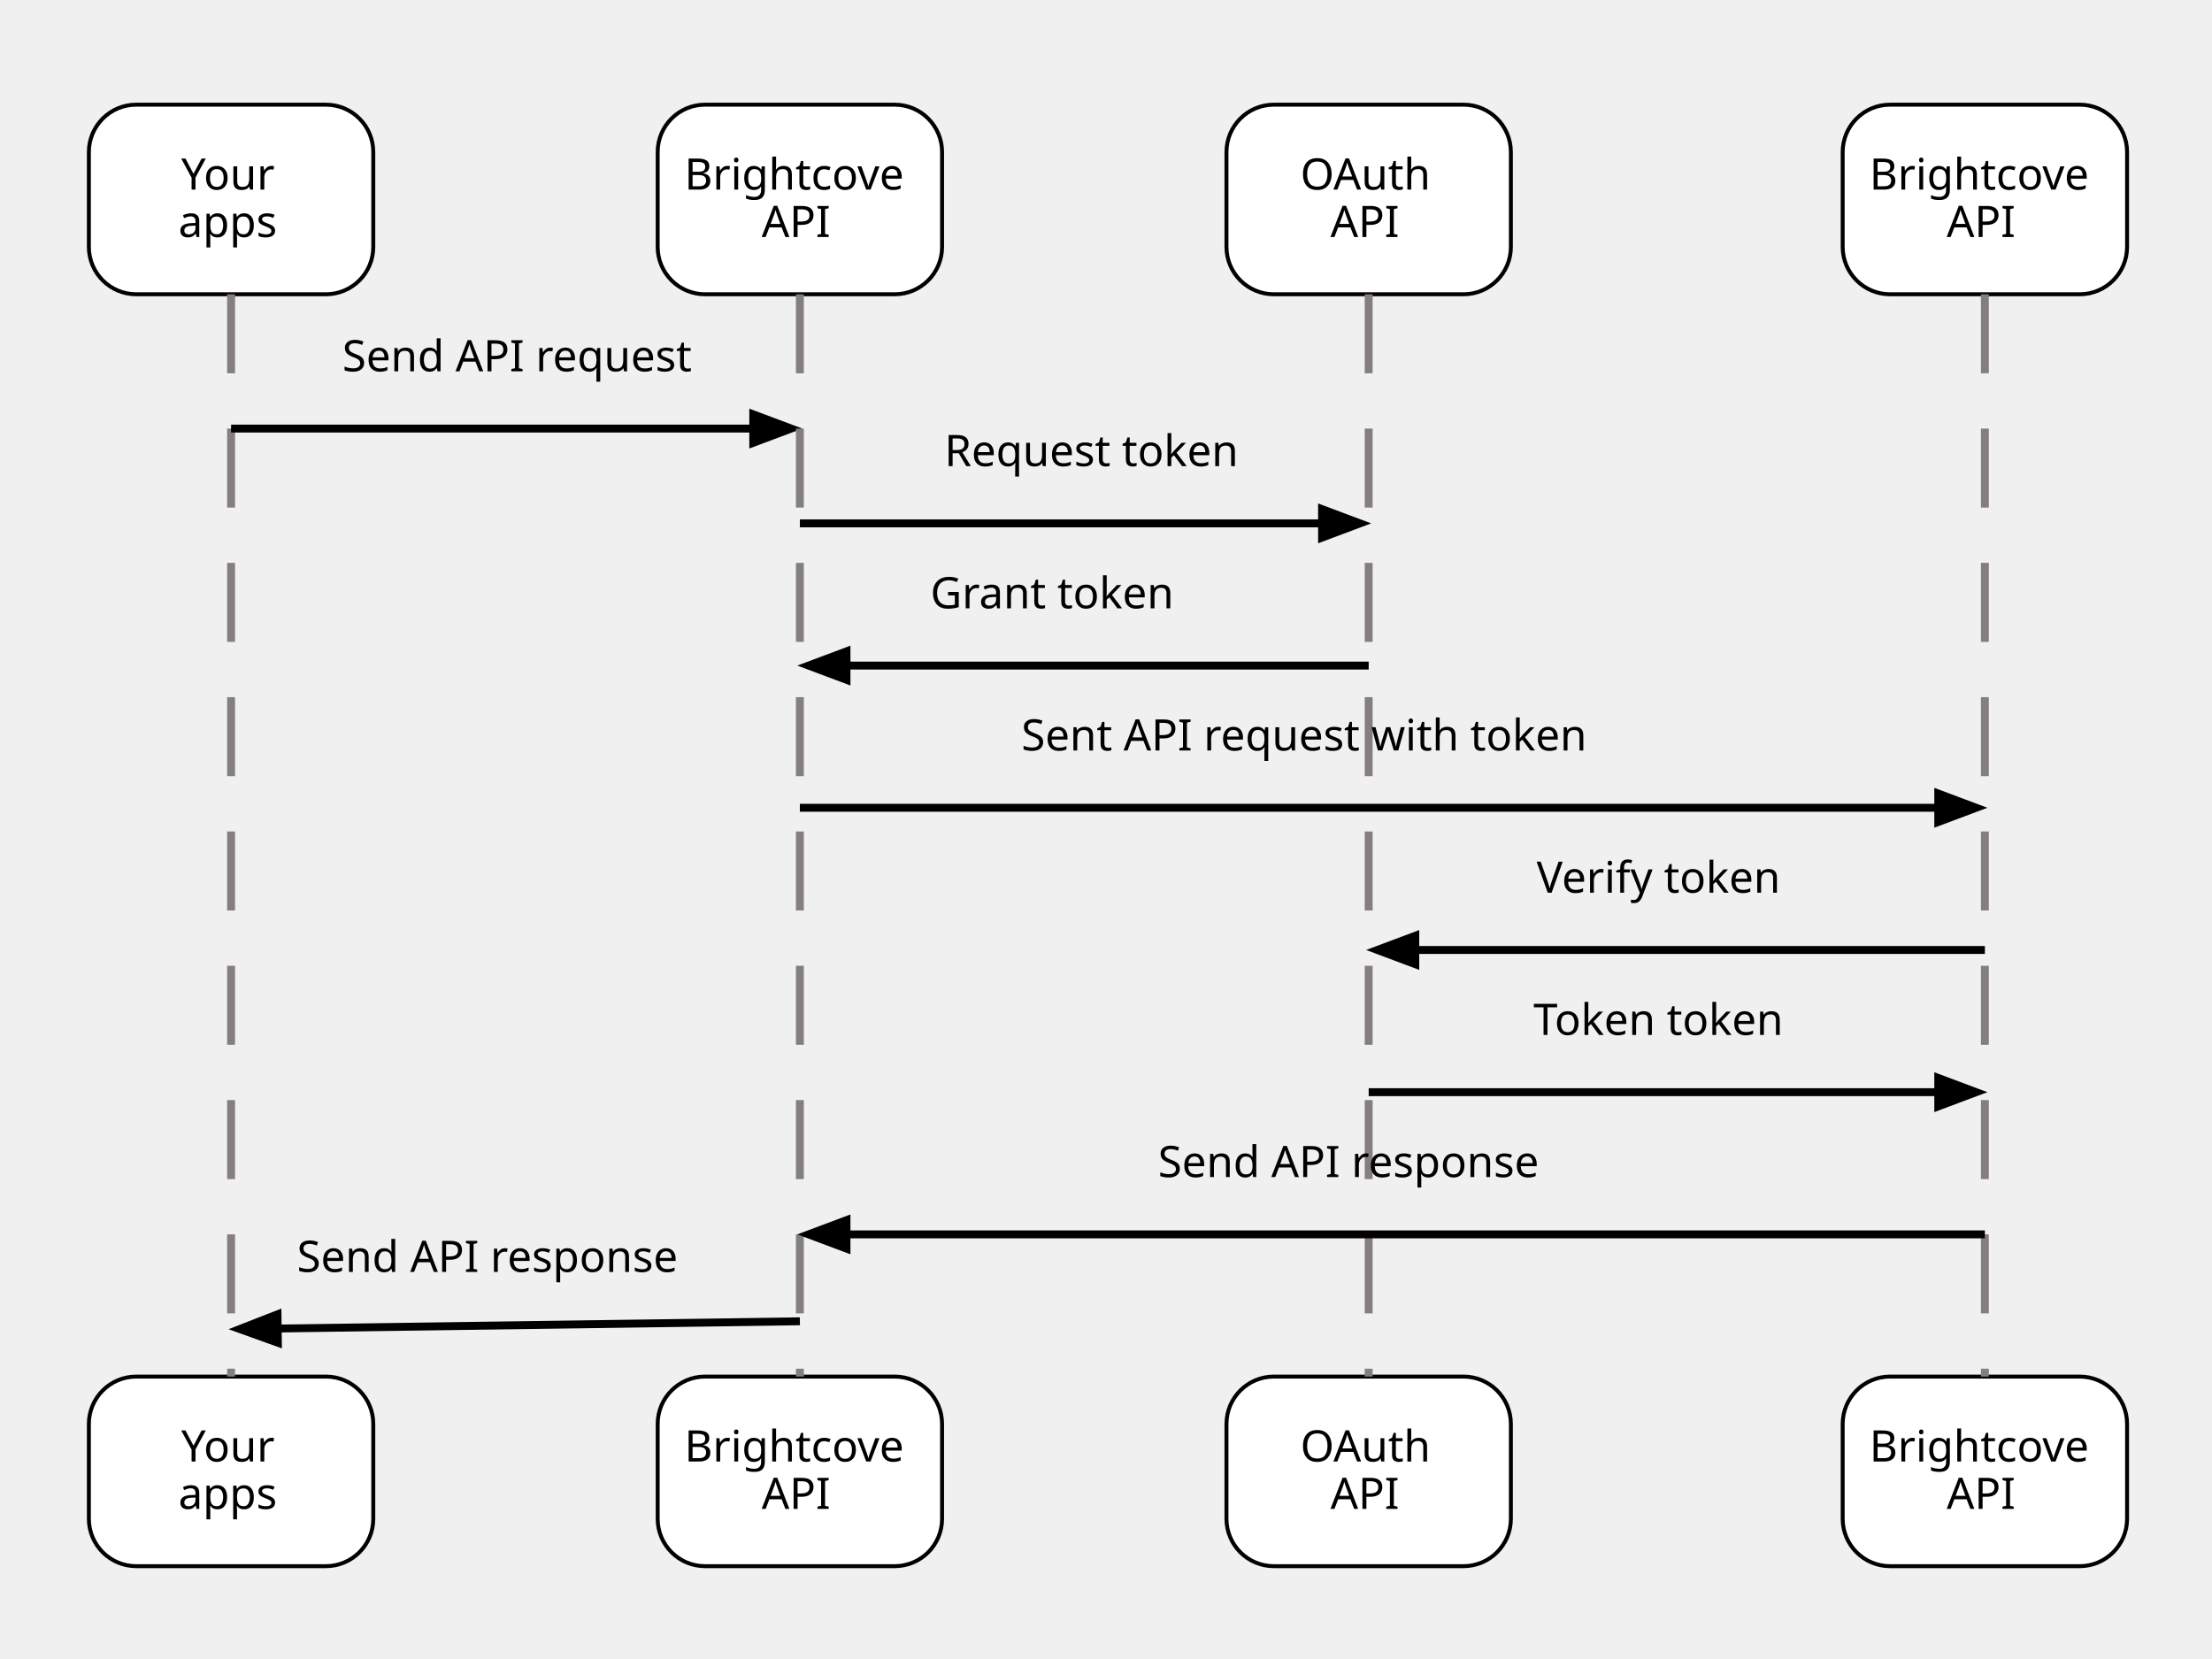
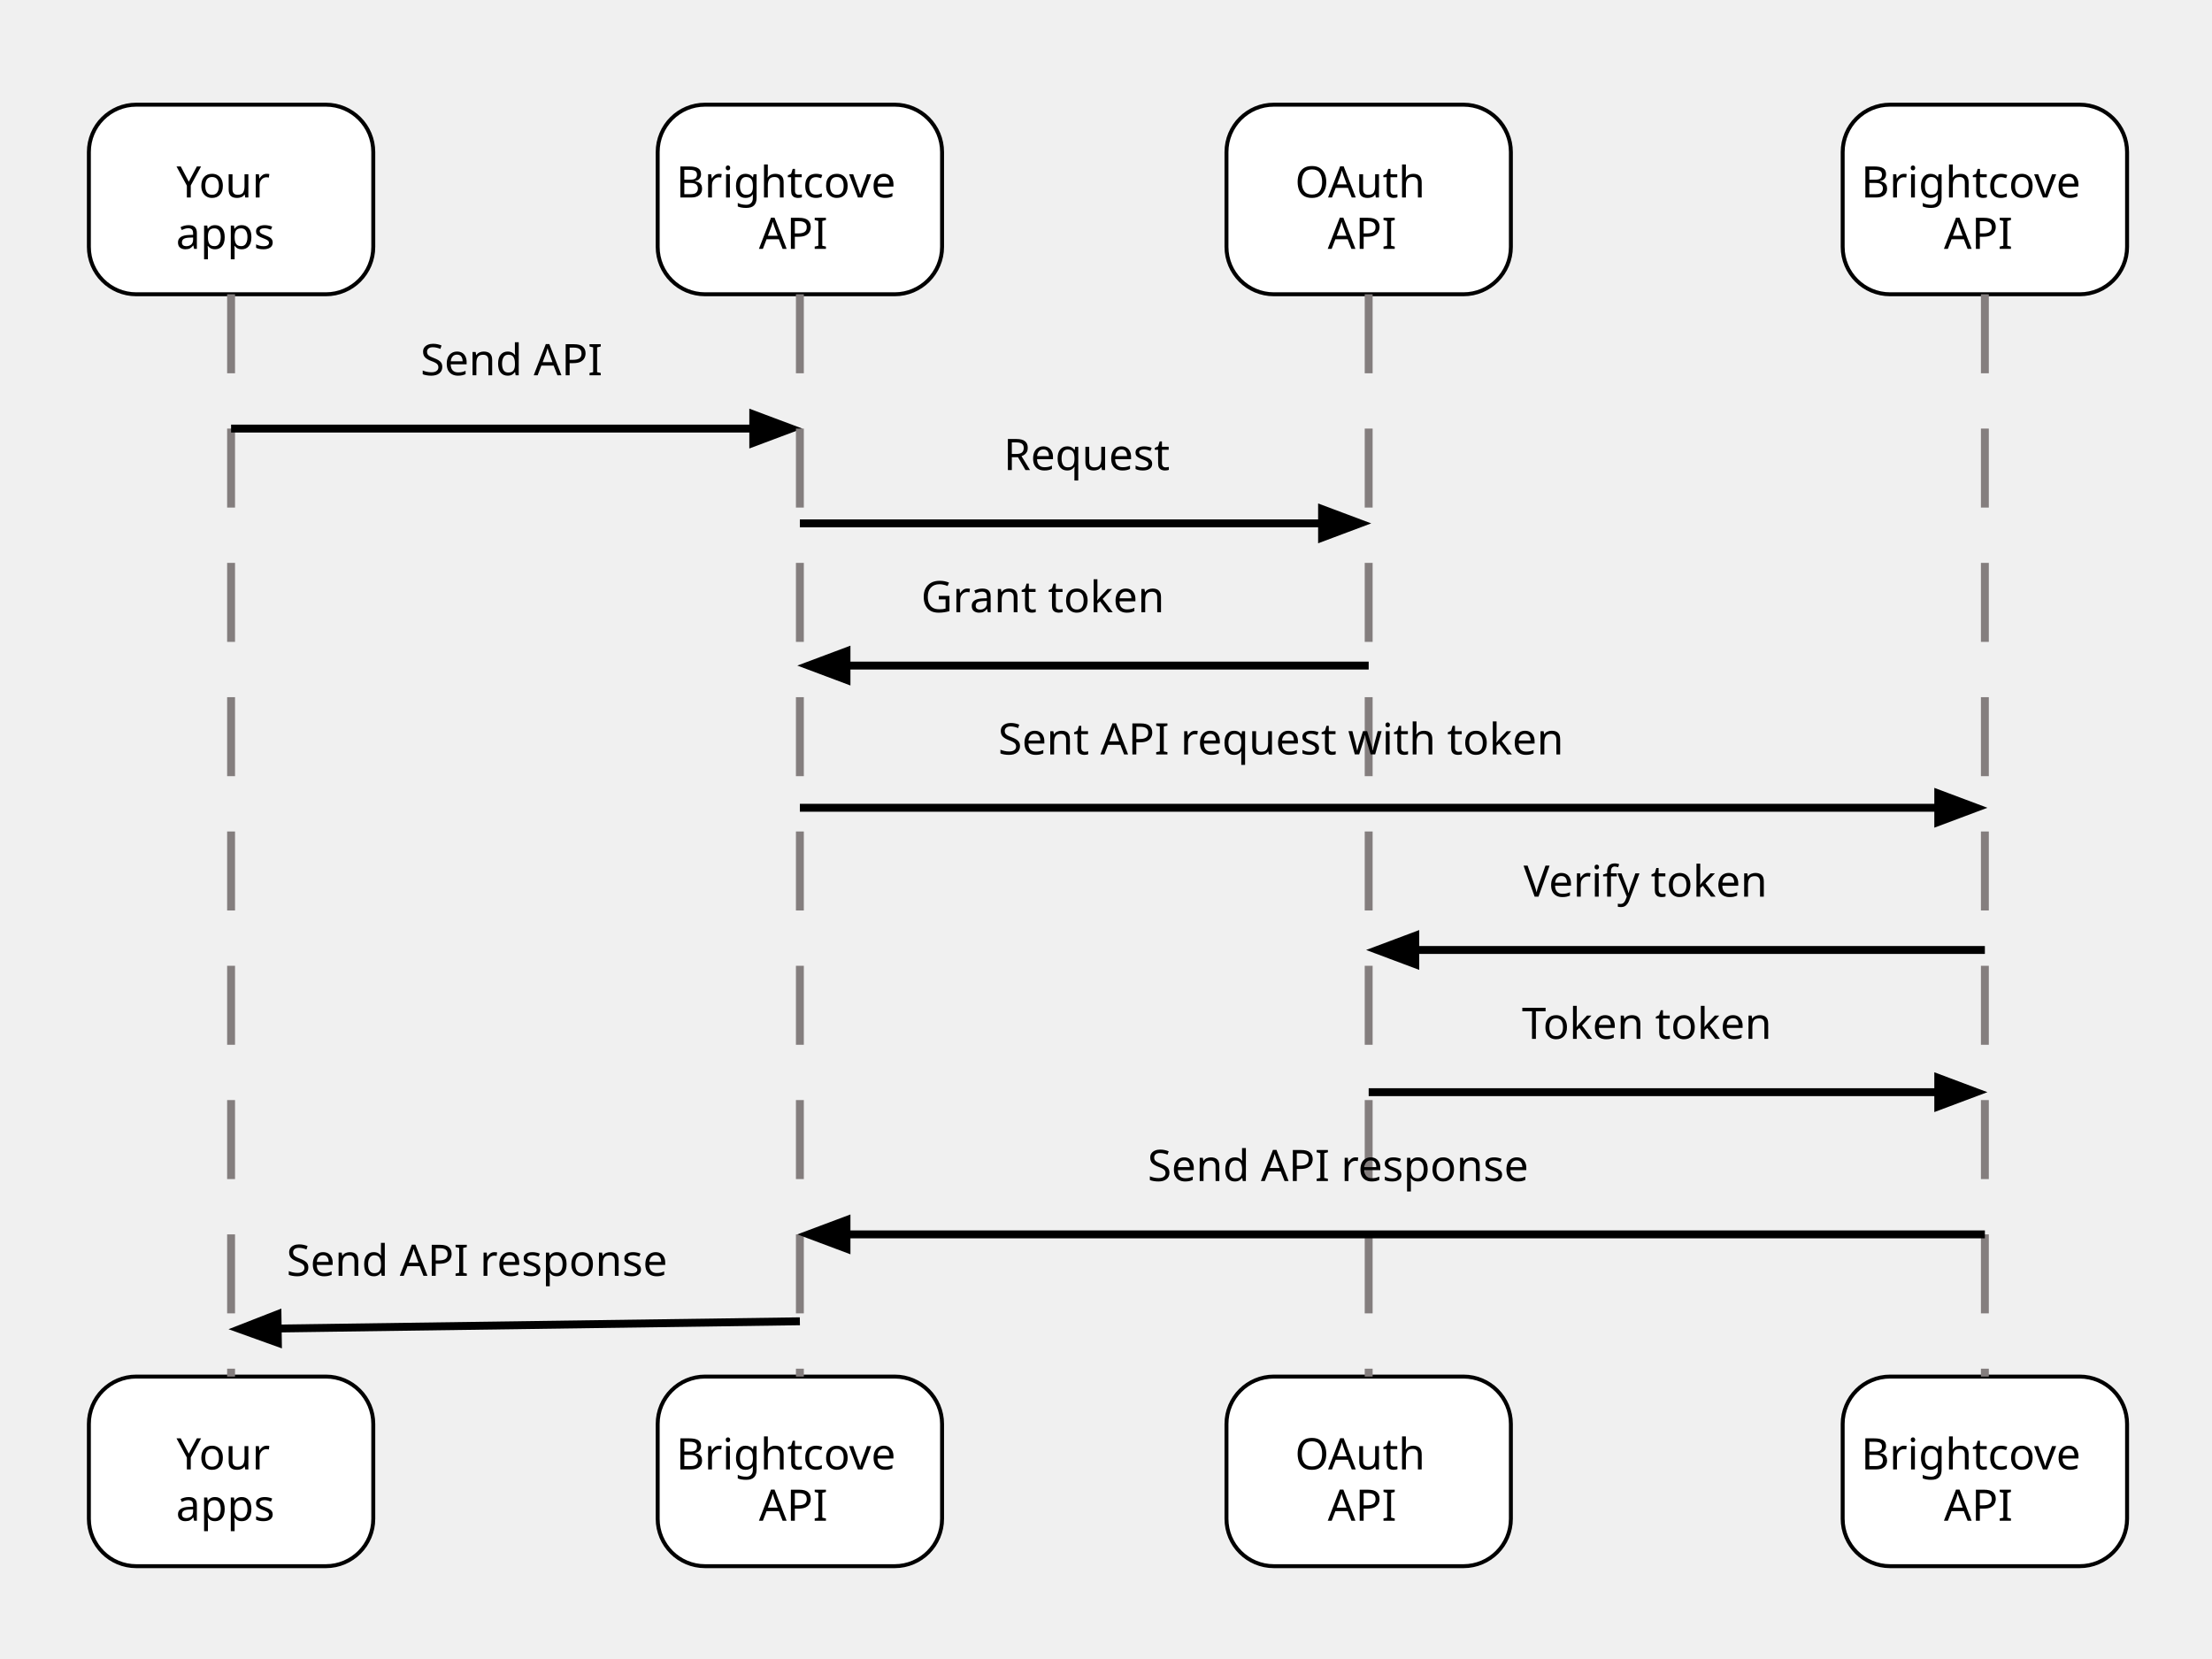
<svg xmlns="http://www.w3.org/2000/svg" version="1.1" x="0" y="0" width="560" height="420" viewBox="0, 0, 560, 420">
  <g id="Layer_1">
    <g>
      <path d="M178.5,348.5 L226.5,348.5 C233.127,348.5 238.5,353.873 238.5,360.5 L238.5,384.5 C238.5,391.127 233.127,396.5 226.5,396.5 L178.5,396.5 C171.873,396.5 166.5,391.127 166.5,384.5 L166.5,360.5 C166.5,353.873 171.873,348.5 178.5,348.5 z" fill="#FFFFFF" />
      <path d="M178.5,348.5 L226.5,348.5 C233.127,348.5 238.5,353.873 238.5,360.5 L238.5,384.5 C238.5,391.127 233.127,396.5 226.5,396.5 L178.5,396.5 C171.873,396.5 166.5,391.127 166.5,384.5 L166.5,360.5 C166.5,353.873 171.873,348.5 178.5,348.5 z" fill-opacity="0" stroke="#000000" stroke-width="1" />
    </g>
    <g>
      <path d="M178.5,26.5 L226.5,26.5 C233.127,26.5 238.5,31.873 238.5,38.5 L238.5,62.5 C238.5,69.127 233.127,74.5 226.5,74.5 L178.5,74.5 C171.873,74.5 166.5,69.127 166.5,62.5 L166.5,38.5 C166.5,31.873 171.873,26.5 178.5,26.5 z" fill="#FFFFFF" />
      <path d="M178.5,26.5 L226.5,26.5 C233.127,26.5 238.5,31.873 238.5,38.5 L238.5,62.5 C238.5,69.127 233.127,74.5 226.5,74.5 L178.5,74.5 C171.873,74.5 166.5,69.127 166.5,62.5 L166.5,38.5 C166.5,31.873 171.873,26.5 178.5,26.5 z" fill-opacity="0" stroke="#000000" stroke-width="1" />
    </g>
    <g>
      <path d="M34.5,26.5 L82.5,26.5 C89.127,26.5 94.5,31.873 94.5,38.5 L94.5,62.5 C94.5,69.127 89.127,74.5 82.5,74.5 L34.5,74.5 C27.873,74.5 22.5,69.127 22.5,62.5 L22.5,38.5 C22.5,31.873 27.873,26.5 34.5,26.5 z" fill="#FFFFFF" />
      <path d="M34.5,26.5 L82.5,26.5 C89.127,26.5 94.5,31.873 94.5,38.5 L94.5,62.5 C94.5,69.127 89.127,74.5 82.5,74.5 L34.5,74.5 C27.873,74.5 22.5,69.127 22.5,62.5 L22.5,38.5 C22.5,31.873 27.873,26.5 34.5,26.5 z" fill-opacity="0" stroke="#000000" stroke-width="1" />
    </g>
    <text transform="matrix(1, 0, 0, 1, 58, 50)">
-       <tspan x="-12.12" y="-2" font-family="Arial-BoldMT" font-size="11" fill="#000000">Your  </tspan>
-       <tspan x="-12.837" y="10" font-family="Arial-BoldMT" font-size="11" fill="#000000">apps</tspan>
+       <tspan x="-13.316" y="0" font-family="Gotham-Bold" font-size="11" fill="#000000">Your  </tspan>
+       <tspan x="-13.442" y="13" font-family="Gotham-Bold" font-size="11" fill="#000000">apps</tspan>
    </text>
    <g>
      <path d="M34.5,348.5 L82.5,348.5 C89.127,348.5 94.5,353.873 94.5,360.5 L94.5,384.5 C94.5,391.127 89.127,396.5 82.5,396.5 L34.5,396.5 C27.873,396.5 22.5,391.127 22.5,384.5 L22.5,360.5 C22.5,353.873 27.873,348.5 34.5,348.5 z" fill="#FFFFFF" />
      <path d="M34.5,348.5 L82.5,348.5 C89.127,348.5 94.5,353.873 94.5,360.5 L94.5,384.5 C94.5,391.127 89.127,396.5 82.5,396.5 L34.5,396.5 C27.873,396.5 22.5,391.127 22.5,384.5 L22.5,360.5 C22.5,353.873 27.873,348.5 34.5,348.5 z" fill-opacity="0" stroke="#000000" stroke-width="1" />
    </g>
    <text transform="matrix(1, 0, 0, 1, 58, 371)">
-       <tspan x="-12.12" y="-1" font-family="Arial-BoldMT" font-size="11" fill="#000000">Your  </tspan>
-       <tspan x="-12.837" y="11" font-family="Arial-BoldMT" font-size="11" fill="#000000">apps</tspan>
+       <tspan x="-13.316" y="1" font-family="Gotham-Bold" font-size="11" fill="#000000">Your  </tspan>
+       <tspan x="-13.442" y="14" font-family="Gotham-Bold" font-size="11" fill="#000000">apps</tspan>
    </text>
    <path d="M58.5,74.5 L58.5,348.5" fill-opacity="0" stroke="#847E7E" stroke-width="2" stroke-dasharray="20,14" />
    <g>
      <path d="M322.5,26.5 L370.5,26.5 C377.127,26.5 382.5,31.873 382.5,38.5 L382.5,62.5 C382.5,69.127 377.127,74.5 370.5,74.5 L322.5,74.5 C315.873,74.5 310.5,69.127 310.5,62.5 L310.5,38.5 C310.5,31.873 315.873,26.5 322.5,26.5 z" fill="#FFFFFF" />
      <path d="M322.5,26.5 L370.5,26.5 C377.127,26.5 382.5,31.873 382.5,38.5 L382.5,62.5 C382.5,69.127 377.127,74.5 370.5,74.5 L322.5,74.5 C315.873,74.5 310.5,69.127 310.5,62.5 L310.5,38.5 C310.5,31.873 315.873,26.5 322.5,26.5 z" fill-opacity="0" stroke="#000000" stroke-width="1" />
    </g>
    <text transform="matrix(1, 0, 0, 1, 346, 50)">
-       <tspan x="-16.801" y="-2" font-family="Arial-BoldMT" font-size="11" fill="#000000">OAuth </tspan>
-       <tspan x="-9.168" y="10" font-family="Arial-BoldMT" font-size="11" fill="#000000">API</tspan>
+       <tspan x="-18.156" y="0" font-family="Gotham-Bold" font-size="11" fill="#000000">OAuth </tspan>
+       <tspan x="-9.867" y="13" font-family="Gotham-Bold" font-size="11" fill="#000000">API</tspan>
    </text>
    <g>
      <path d="M322.5,348.5 L370.5,348.5 C377.127,348.5 382.5,353.873 382.5,360.5 L382.5,384.5 C382.5,391.127 377.127,396.5 370.5,396.5 L322.5,396.5 C315.873,396.5 310.5,391.127 310.5,384.5 L310.5,360.5 C310.5,353.873 315.873,348.5 322.5,348.5 z" fill="#FFFFFF" />
      <path d="M322.5,348.5 L370.5,348.5 C377.127,348.5 382.5,353.873 382.5,360.5 L382.5,384.5 C382.5,391.127 377.127,396.5 370.5,396.5 L322.5,396.5 C315.873,396.5 310.5,391.127 310.5,384.5 L310.5,360.5 C310.5,353.873 315.873,348.5 322.5,348.5 z" fill-opacity="0" stroke="#000000" stroke-width="1" />
    </g>
    <text transform="matrix(1, 0, 0, 1, 346, 371)">
-       <tspan x="-16.801" y="-1" font-family="Arial-BoldMT" font-size="11" fill="#000000">OAuth </tspan>
-       <tspan x="-9.168" y="11" font-family="Arial-BoldMT" font-size="11" fill="#000000">API</tspan>
+       <tspan x="-18.156" y="1" font-family="Gotham-Bold" font-size="11" fill="#000000">OAuth </tspan>
+       <tspan x="-9.867" y="14" font-family="Gotham-Bold" font-size="11" fill="#000000">API</tspan>
    </text>
    <path d="M346.5,74.5 L346.5,348.5" fill-opacity="0" stroke="#847E7E" stroke-width="2" stroke-dasharray="20,14" />
    <g>
      <path d="M478.5,26.5 L526.5,26.5 C533.127,26.5 538.5,31.873 538.5,38.5 L538.5,62.5 C538.5,69.127 533.127,74.5 526.5,74.5 L478.5,74.5 C471.873,74.5 466.5,69.127 466.5,62.5 L466.5,38.5 C466.5,31.873 471.873,26.5 478.5,26.5 z" fill="#FFFFFF" />
      <path d="M478.5,26.5 L526.5,26.5 C533.127,26.5 538.5,31.873 538.5,38.5 L538.5,62.5 C538.5,69.127 533.127,74.5 526.5,74.5 L478.5,74.5 C471.873,74.5 466.5,69.127 466.5,62.5 L466.5,38.5 C466.5,31.873 471.873,26.5 478.5,26.5 z" fill-opacity="0" stroke="#000000" stroke-width="1" />
    </g>
    <text transform="matrix(1, 0, 0, 1, 502, 50)">
-       <tspan x="-28.727" y="-2" font-family="Arial-BoldMT" font-size="11" fill="#000000">Brightcove</tspan>
-       <tspan x="-9.168" y="10" font-family="Arial-BoldMT" font-size="11" fill="#000000">API</tspan>
+       <tspan x="-30.816" y="0" font-family="Gotham-Bold" font-size="11" fill="#000000">Brightcove</tspan>
+       <tspan x="-9.867" y="13" font-family="Gotham-Bold" font-size="11" fill="#000000">API</tspan>
    </text>
    <g>
      <path d="M478.5,348.5 L526.5,348.5 C533.127,348.5 538.5,353.873 538.5,360.5 L538.5,384.5 C538.5,391.127 533.127,396.5 526.5,396.5 L478.5,396.5 C471.873,396.5 466.5,391.127 466.5,384.5 L466.5,360.5 C466.5,353.873 471.873,348.5 478.5,348.5 z" fill="#FFFFFF" />
      <path d="M478.5,348.5 L526.5,348.5 C533.127,348.5 538.5,353.873 538.5,360.5 L538.5,384.5 C538.5,391.127 533.127,396.5 526.5,396.5 L478.5,396.5 C471.873,396.5 466.5,391.127 466.5,384.5 L466.5,360.5 C466.5,353.873 471.873,348.5 478.5,348.5 z" fill-opacity="0" stroke="#000000" stroke-width="1" />
    </g>
    <text transform="matrix(1, 0, 0, 1, 502, 371)">
-       <tspan x="-28.727" y="-1" font-family="Arial-BoldMT" font-size="11" fill="#000000">Brightcove</tspan>
-       <tspan x="-9.168" y="11" font-family="Arial-BoldMT" font-size="11" fill="#000000">API</tspan>
+       <tspan x="-30.816" y="1" font-family="Gotham-Bold" font-size="11" fill="#000000">Brightcove</tspan>
+       <tspan x="-9.867" y="14" font-family="Gotham-Bold" font-size="11" fill="#000000">API</tspan>
    </text>
    <path d="M502.5,74.5 L502.5,348.5" fill-opacity="0" stroke="#847E7E" stroke-width="2" stroke-dasharray="20,14" />
    <g>
      <path d="M58.5,108.5 L190.7,108.5" fill-opacity="0" stroke="#000000" stroke-width="2" />
      <path d="M190.7,112.1 L200.3,108.5 L190.7,104.9 z" fill="#000000" fill-opacity="1" stroke="#000000" stroke-width="2" stroke-opacity="1" />
    </g>
    <text transform="matrix(1, 0, 0, 1, 132, 96)">
-       <tspan x="-45.335" y="-2" font-family="Arial-BoldMT" font-size="11" fill="#000000">Send API request</tspan>
+       <tspan x="-25.548" y="-1" font-family="Gotham-Bold" font-size="11" fill="#000000">Send API </tspan>
    </text>
    <g>
      <path d="M214.3,168.5 L346.5,168.5" fill-opacity="0" stroke="#000000" stroke-width="2" />
      <path d="M214.3,164.9 L204.7,168.5 L214.3,172.1 z" fill="#000000" fill-opacity="1" stroke="#000000" stroke-width="2" stroke-opacity="1" />
    </g>
    <text transform="matrix(1, 0, 0, 1, 266.395, 151)">
-       <tspan x="-30.865" y="3" font-family="Arial-BoldMT" font-size="11" fill="#000000">Grant token</tspan>
+       <tspan x="-33.215" y="4" font-family="Gotham-Bold" font-size="11" fill="#000000">Grant token</tspan>
    </text>
    <g>
      <path d="M202.5,204.5 L490.7,204.5" fill-opacity="0" stroke="#000000" stroke-width="2" />
      <path d="M490.7,208.1 L500.3,204.5 L490.7,200.9 z" fill="#000000" fill-opacity="1" stroke="#000000" stroke-width="2" stroke-opacity="1" />
    </g>
    <text transform="matrix(1, 0, 0, 1, 331.099, 192)">
-       <tspan x="-72.529" y="-2" font-family="Arial-BoldMT" font-size="11" fill="#000000">Sent API request with token</tspan>
+       <tspan x="-78.386" y="-1" font-family="Gotham-Bold" font-size="11" fill="#000000">Sent API request with token</tspan>
    </text>
    <g>
      <path d="M358.3,240.5 L502.5,240.5" fill-opacity="0" stroke="#000000" stroke-width="2" />
      <path d="M358.3,236.9 L348.7,240.5 L358.3,244.1 z" fill="#000000" fill-opacity="1" stroke="#000000" stroke-width="2" stroke-opacity="1" />
    </g>
    <text transform="matrix(1, 0, 0, 1, 420.198, 223)">
-       <tspan x="-31.179" y="3" font-family="Arial-BoldMT" font-size="11" fill="#000000">Verify token</tspan>
+       <tspan x="-34.496" y="4" font-family="Gotham-Bold" font-size="11" fill="#000000">Verify token</tspan>
    </text>
    <g>
      <path d="M346.5,276.5 L490.7,276.5" fill-opacity="0" stroke="#000000" stroke-width="2" />
      <path d="M490.7,280.1 L500.3,276.5 L490.7,272.9 z" fill="#000000" fill-opacity="1" stroke="#000000" stroke-width="2" stroke-opacity="1" />
    </g>
    <text transform="matrix(1, 0, 0, 1, 420.198, 259)">
-       <tspan x="-31.985" y="3" font-family="Arial-BoldMT" font-size="11" fill="#000000">Token token</tspan>
+       <tspan x="-34.909" y="4" font-family="Gotham-Bold" font-size="11" fill="#000000">Token token</tspan>
    </text>
    <g>
      <path d="M70.299,336.336 L202.5,334.5" fill-opacity="0" stroke="#000000" stroke-width="2" />
      <path d="M70.249,332.736 L60.7,336.469 L70.349,339.936 z" fill="#000000" fill-opacity="1" stroke="#000000" stroke-width="2" stroke-opacity="1" />
    </g>
    <text transform="matrix(1, 0, 0, 1, 125.099, 324)">
-       <tspan x="-49.922" y="-2" font-family="Arial-BoldMT" font-size="11" fill="#000000">Send API response</tspan>
+       <tspan x="-52.553" y="-1" font-family="Gotham-Bold" font-size="11" fill="#000000">Send API response</tspan>
    </text>
    <text transform="matrix(1, 0, 0, 1, 202, 50)">
-       <tspan x="-28.727" y="-2" font-family="Arial-BoldMT" font-size="11" fill="#000000">Brightcove</tspan>
-       <tspan x="-9.168" y="10" font-family="Arial-BoldMT" font-size="11" fill="#000000">API</tspan>
+       <tspan x="-30.816" y="0" font-family="Gotham-Bold" font-size="11" fill="#000000">Brightcove</tspan>
+       <tspan x="-9.867" y="13" font-family="Gotham-Bold" font-size="11" fill="#000000">API</tspan>
    </text>
    <text transform="matrix(1, 0, 0, 1, 202, 371)">
-       <tspan x="-28.727" y="-1" font-family="Arial-BoldMT" font-size="11" fill="#000000">Brightcove</tspan>
-       <tspan x="-9.168" y="11" font-family="Arial-BoldMT" font-size="11" fill="#000000">API</tspan>
+       <tspan x="-30.816" y="1" font-family="Gotham-Bold" font-size="11" fill="#000000">Brightcove</tspan>
+       <tspan x="-9.867" y="14" font-family="Gotham-Bold" font-size="11" fill="#000000">API</tspan>
    </text>
    <path d="M202.5,74.5 L202.5,348.5" fill-opacity="0" stroke="#847E7E" stroke-width="2" stroke-dasharray="20,14" />
    <text transform="matrix(1, 0, 0, 1, 277, 115)">
-       <tspan x="-37.896" y="3" font-family="Arial-BoldMT" font-size="11" fill="#000000">Request token</tspan>
+       <tspan x="-22.902" y="4" font-family="Gotham-Bold" font-size="11" fill="#000000">Request </tspan>
    </text>
    <g>
      <path d="M214.3,312.5 L502.5,312.5" fill-opacity="0" stroke="#000000" stroke-width="2" />
      <path d="M214.3,308.9 L204.7,312.5 L214.3,316.1 z" fill="#000000" fill-opacity="1" stroke="#000000" stroke-width="2" stroke-opacity="1" />
    </g>
    <text transform="matrix(1, 0, 0, 1, 343.099, 300)">
-       <tspan x="-49.922" y="-2" font-family="Arial-BoldMT" font-size="11" fill="#000000">Send API response</tspan>
+       <tspan x="-52.553" y="-1" font-family="Gotham-Bold" font-size="11" fill="#000000">Send API response</tspan>
    </text>
    <g>
      <path d="M202.5,132.5 L334.7,132.5" fill-opacity="0" stroke="#000000" stroke-width="2" />
      <path d="M334.7,136.1 L344.3,132.5 L334.7,128.9 z" fill="#000000" fill-opacity="1" stroke="#000000" stroke-width="2" stroke-opacity="1" />
    </g>
  </g>
</svg>
